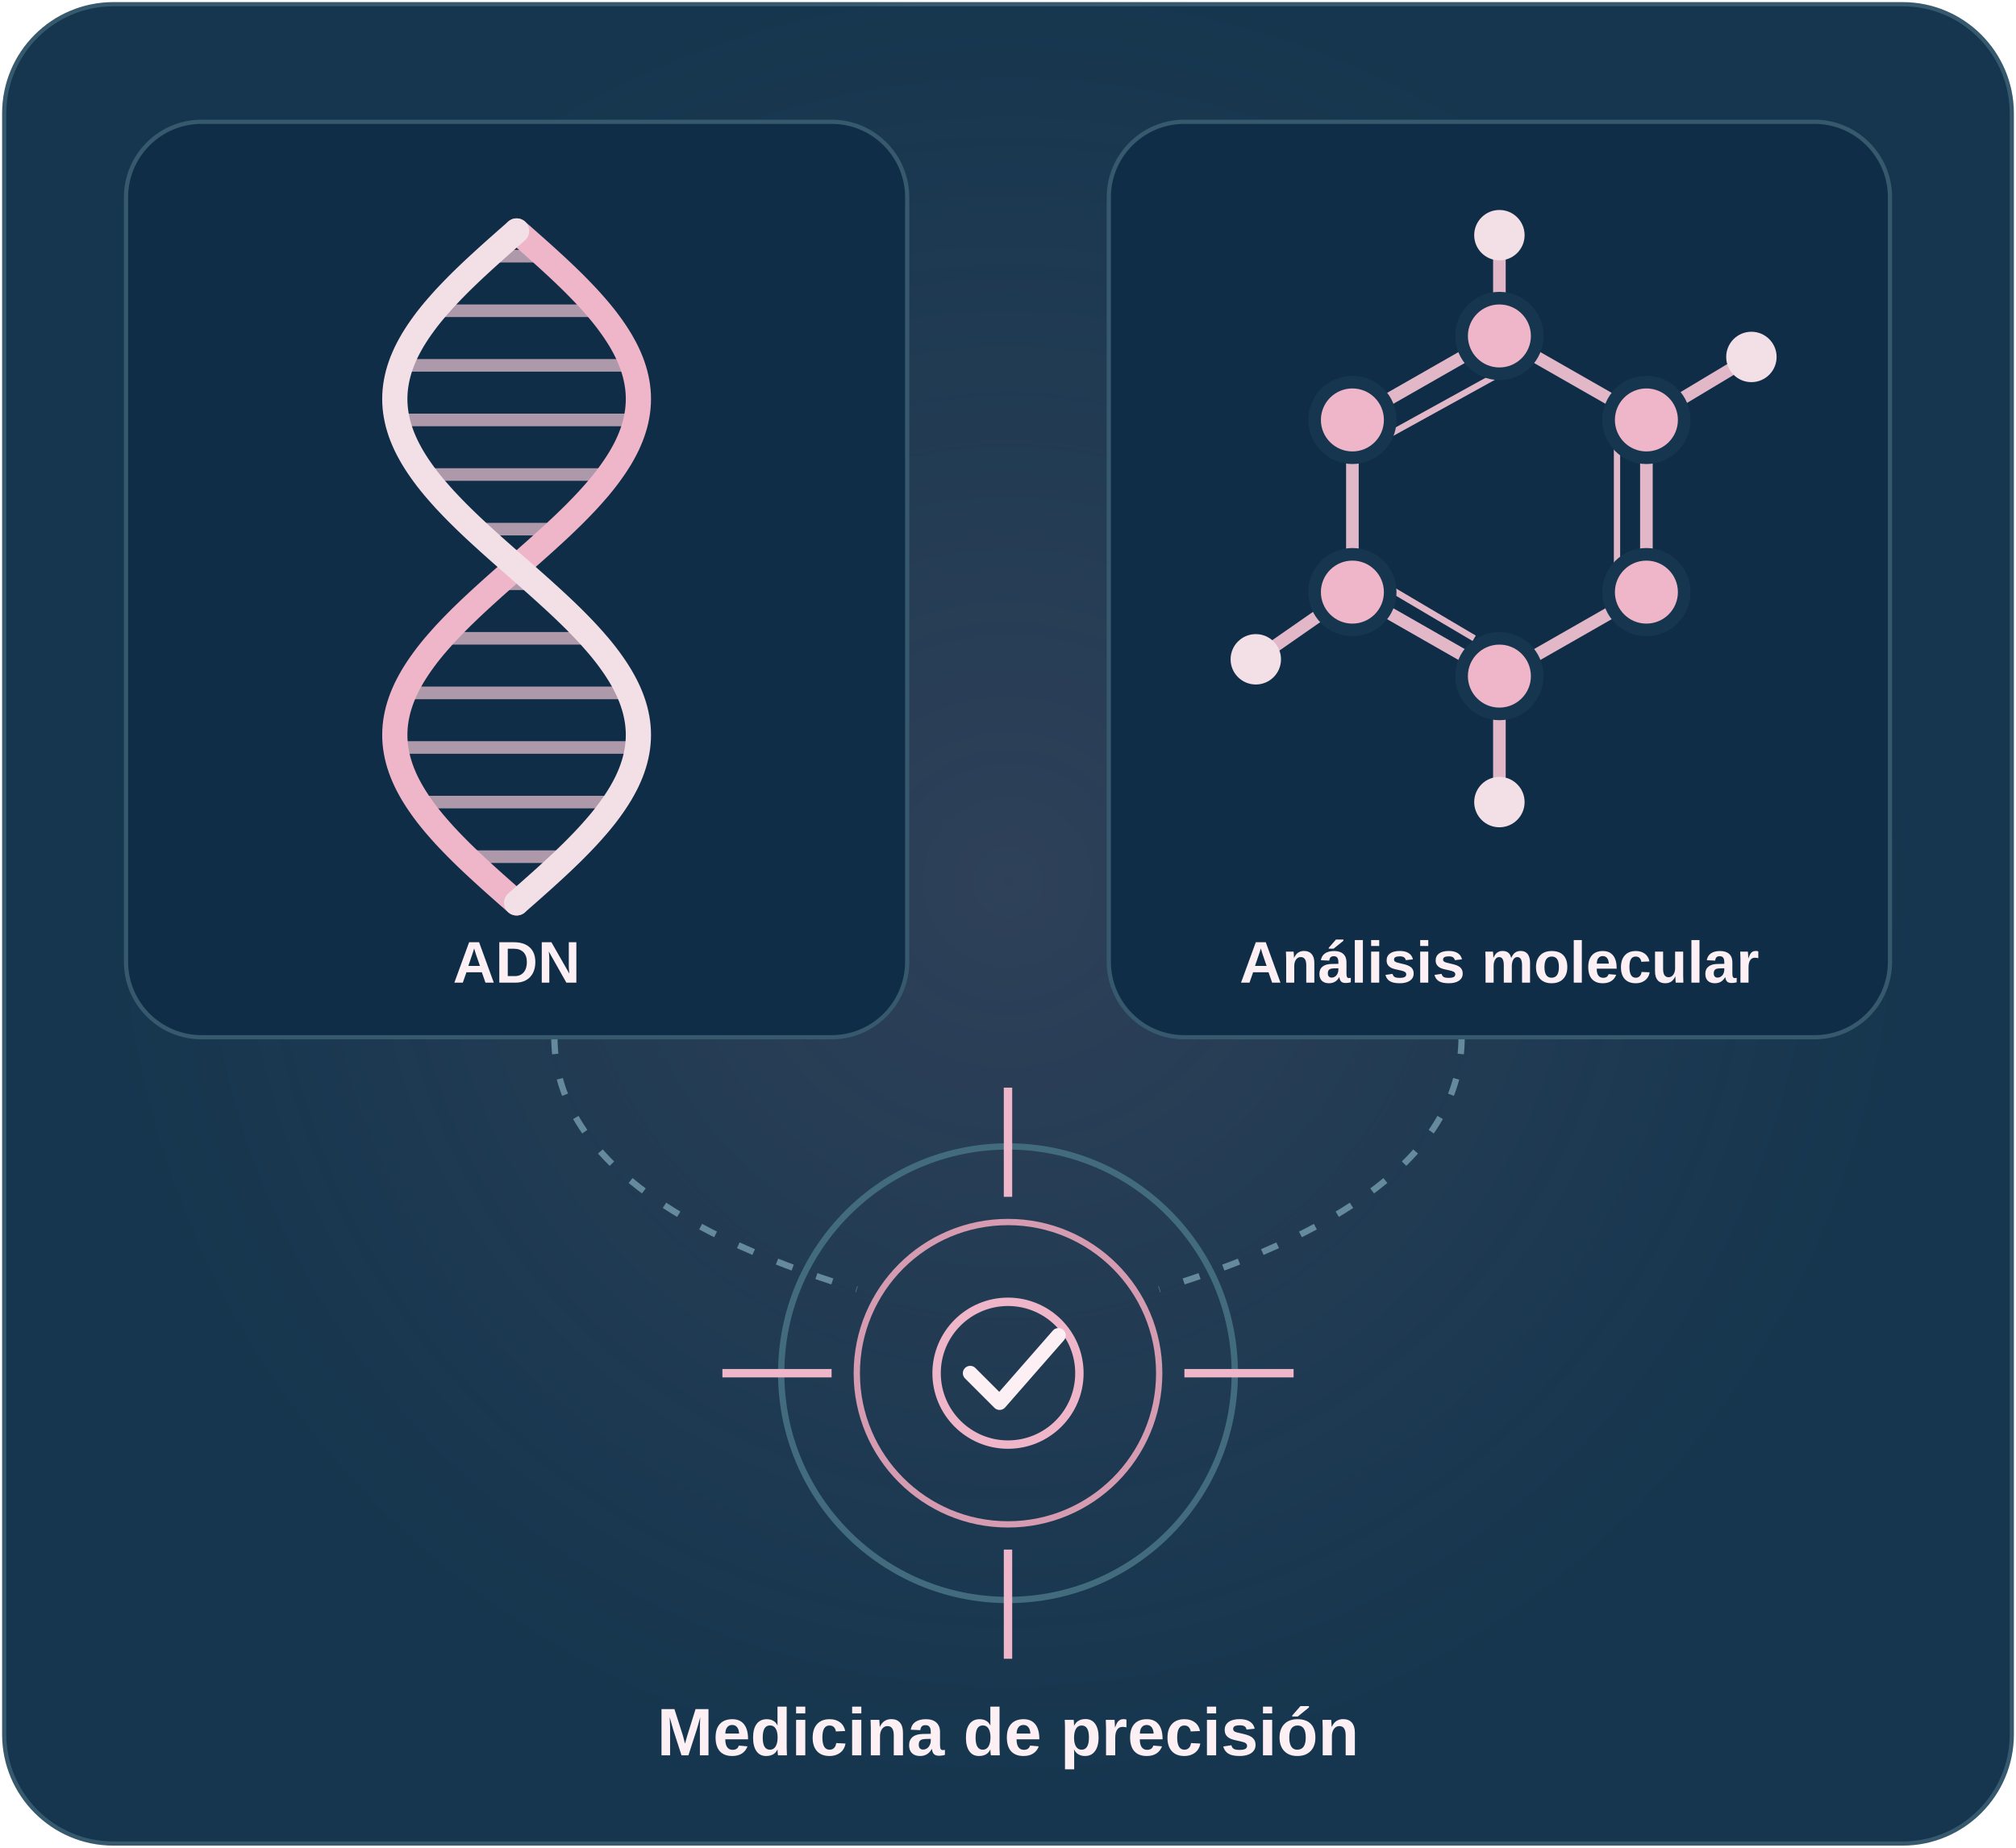
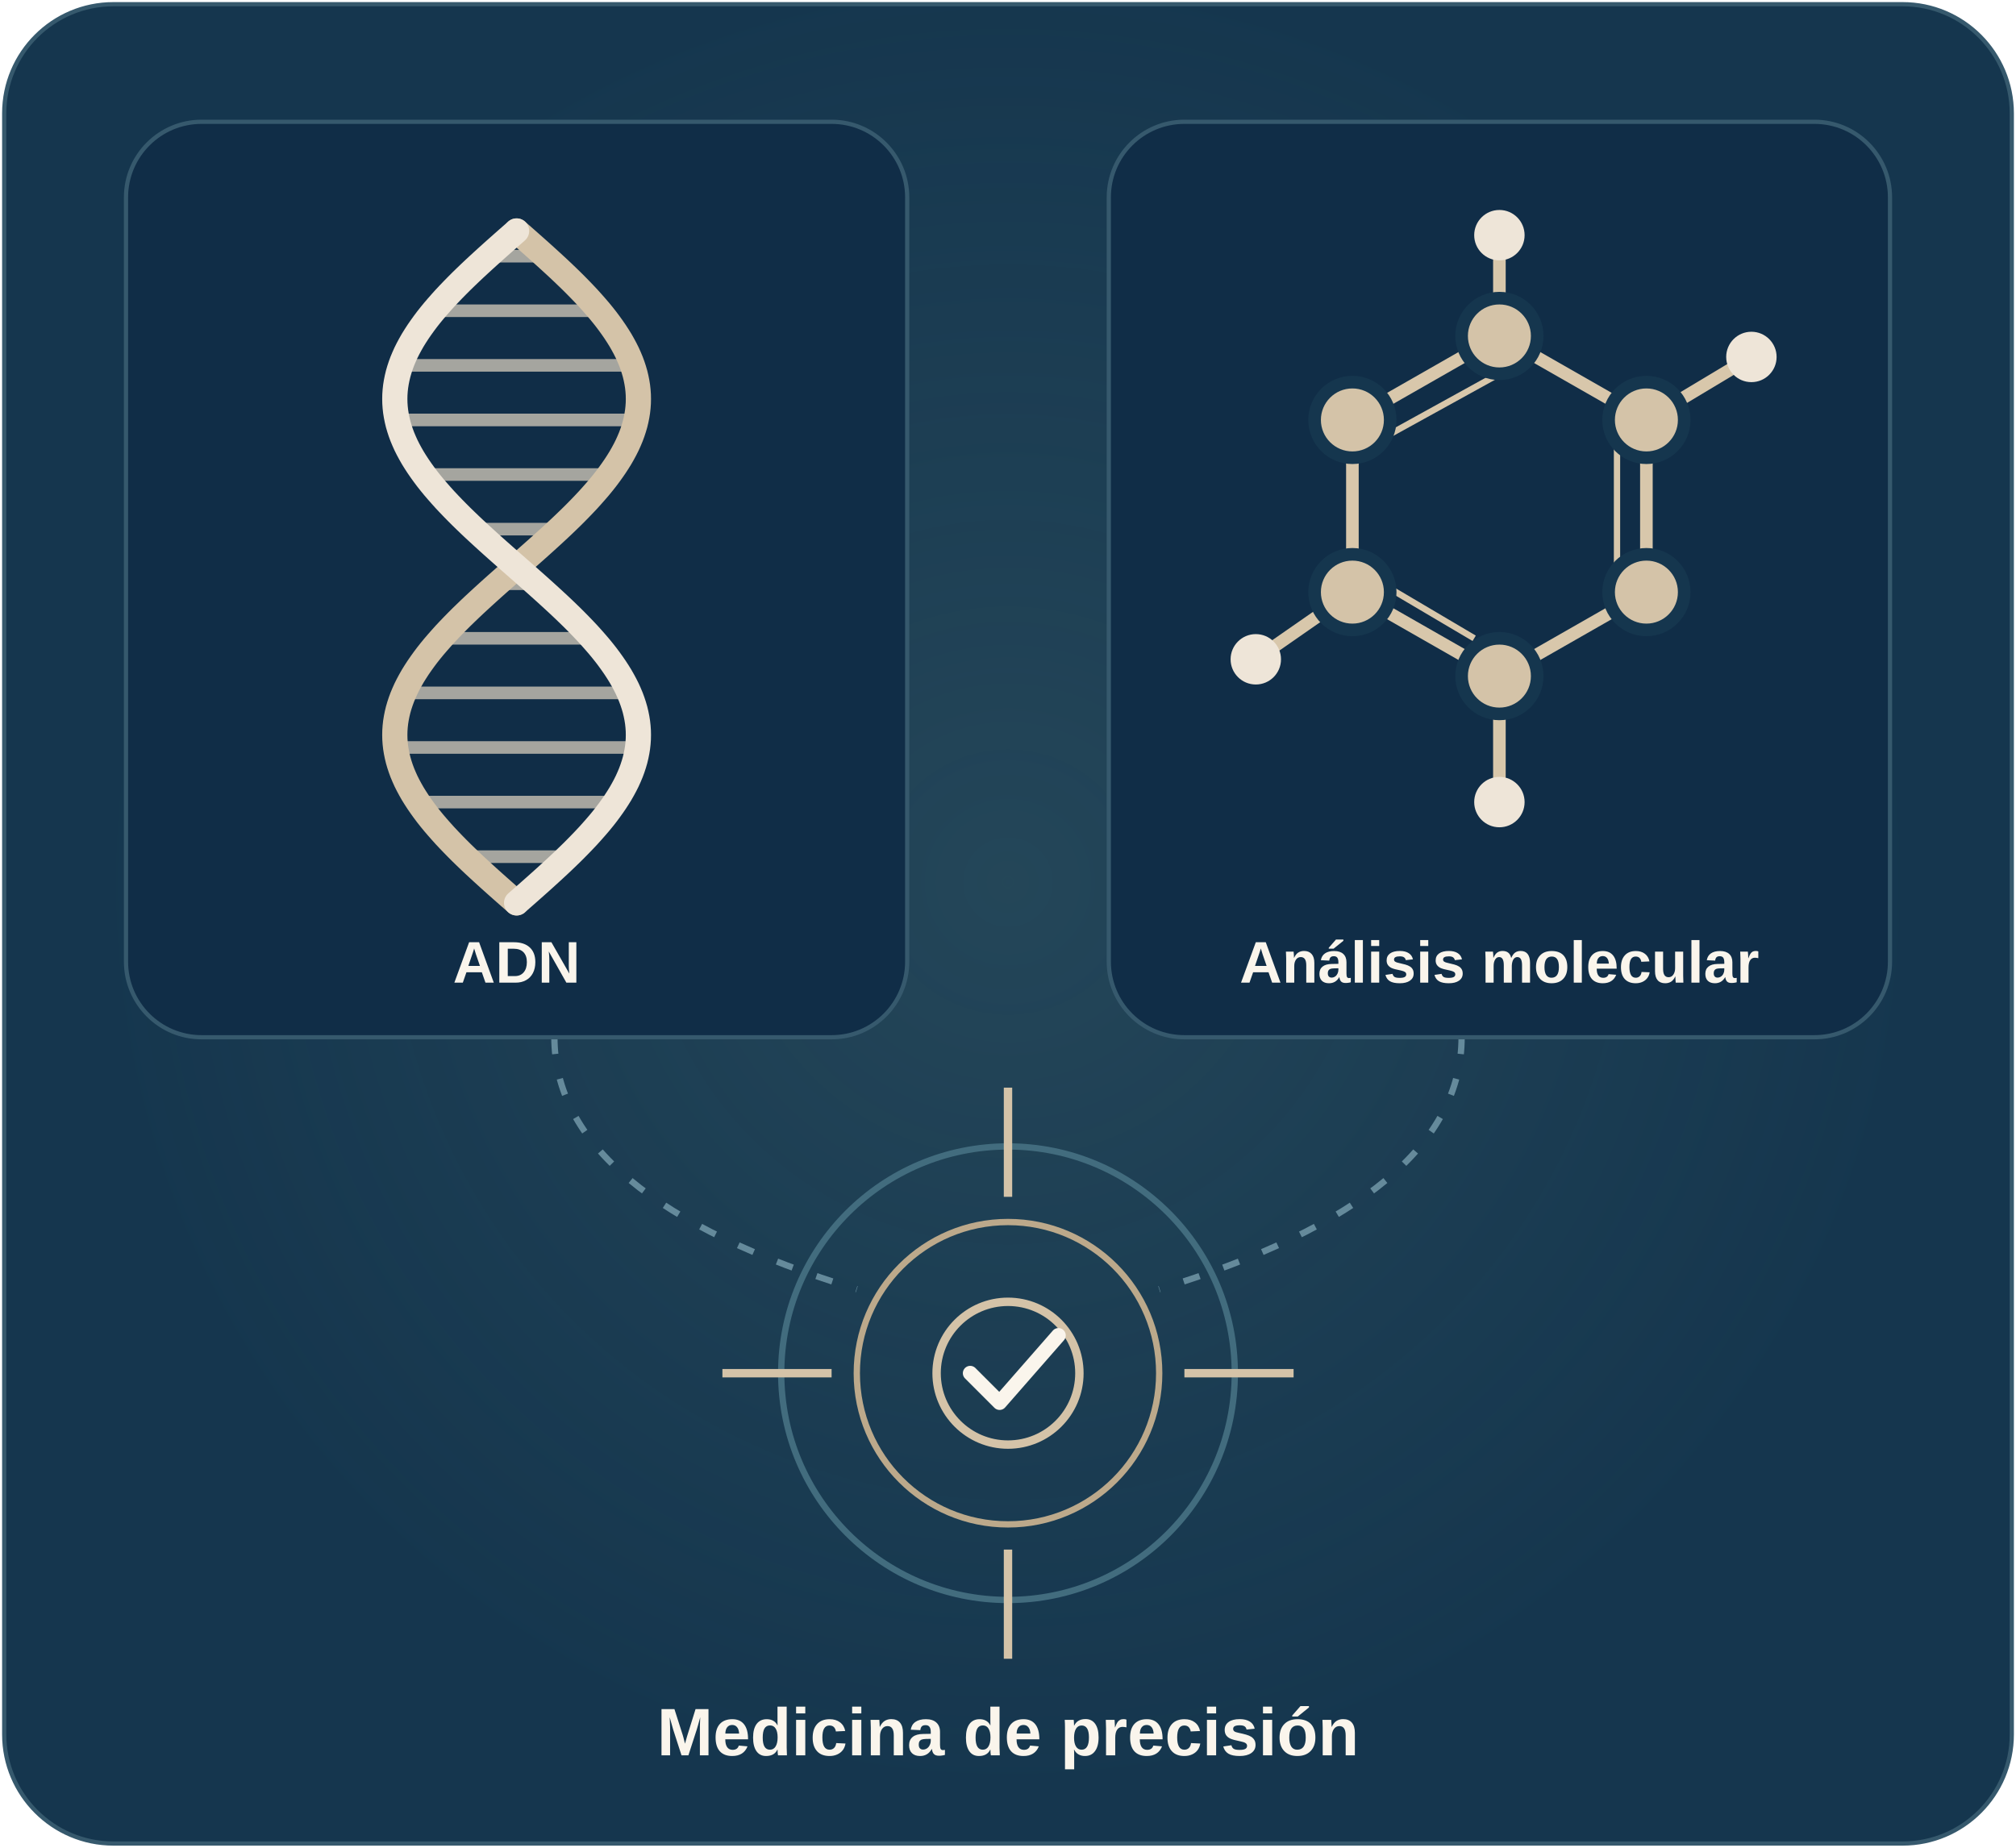
<svg xmlns="http://www.w3.org/2000/svg" viewBox="0 0 480 440" role="img" aria-labelledby="precision-title precision-desc">
  <defs>
    <radialGradient id="precision-glow">
-       <stop stop-color="#c98298" stop-opacity=".14" />
-       <stop offset="1" stop-color="#c98298" stop-opacity="0" />
+       <stop stop-color="#80a99a" stop-opacity=".14" />
+       <stop offset="1" stop-color="#80a99a" stop-opacity="0" />
    </radialGradient>
  </defs>
  <rect x="1" y="1" width="478" height="438" rx="26" fill="#15364e" stroke="#36596d" />
  <circle cx="240" cy="210" r="220" fill="url(#precision-glow)" />
  <g fill="none" stroke="#658a9b" stroke-width="1.5" stroke-dasharray="4 6">
    <path d="M132 247 Q132 285 204 307" />
    <path d="M348 247 Q348 285 276 307" />
  </g>
  <rect x="30" y="29" width="186" height="218" rx="18" fill="#102d47" stroke="#36596d" />
  <g transform="translate(15 0)" fill="none" stroke-linecap="round">
-     <path d="M114.77 61H101.23" stroke="#f0c7d4" stroke-width="3" opacity=".7" />
-     <path d="M127.69 74H88.31" stroke="#f0c7d4" stroke-width="3" opacity=".7" />
-     <path d="M135.58 87H80.42" stroke="#f0c7d4" stroke-width="3" opacity=".7" />
-     <path d="M136.44 100H79.56" stroke="#f0c7d4" stroke-width="3" opacity=".7" />
-     <path d="M130.05 113H85.95" stroke="#f0c7d4" stroke-width="3" opacity=".7" />
-     <path d="M118.04 126H97.96" stroke="#f0c7d4" stroke-width="3" opacity=".7" />
-     <path d="M103.46 139H112.54" stroke="#f0c7d4" stroke-width="3" opacity=".7" />
-     <path d="M90.05 152H125.95" stroke="#f0c7d4" stroke-width="3" opacity=".7" />
-     <path d="M81.21 165H134.79" stroke="#f0c7d4" stroke-width="3" opacity=".7" />
-     <path d="M79.20 178H136.80" stroke="#f0c7d4" stroke-width="3" opacity=".7" />
-     <path d="M84.54 191H131.46" stroke="#f0c7d4" stroke-width="3" opacity=".7" />
-     <path d="M95.86 204H120.14" stroke="#f0c7d4" stroke-width="3" opacity=".7" />
-     <path d="M108.00 55 L109.14 56 L110.28 57 L111.41 58 L112.54 59 L113.66 60 L114.77 61 L115.87 62 L116.96 63 L118.04 64 L119.10 65 L120.14 66 L121.17 67 L122.17 68 L123.15 69 L124.11 70 L125.05 71 L125.95 72 L126.83 73 L127.69 74 L128.51 75 L129.30 76 L130.05 77 L130.77 78 L131.46 79 L132.11 80 L132.73 81 L133.30 82 L133.84 83 L134.34 84 L134.79 85 L135.21 86 L135.58 87 L135.91 88 L136.20 89 L136.44 90 L136.64 91 L136.80 92 L136.91 93 L136.98 94 L137.00 95 L136.98 96 L136.91 97 L136.80 98 L136.64 99 L136.44 100 L136.20 101 L135.91 102 L135.58 103 L135.21 104 L134.79 105 L134.34 106 L133.84 107 L133.30 108 L132.73 109 L132.11 110 L131.46 111 L130.77 112 L130.05 113 L129.30 114 L128.51 115 L127.69 116 L126.83 117 L125.95 118 L125.05 119 L124.11 120 L123.15 121 L122.17 122 L121.17 123 L120.14 124 L119.10 125 L118.04 126 L116.96 127 L115.87 128 L114.77 129 L113.66 130 L112.54 131 L111.41 132 L110.28 133 L109.14 134 L108.00 135 L106.86 136 L105.72 137 L104.59 138 L103.46 139 L102.34 140 L101.23 141 L100.13 142 L99.04 143 L97.96 144 L96.90 145 L95.86 146 L94.83 147 L93.83 148 L92.85 149 L91.89 150 L90.95 151 L90.05 152 L89.17 153 L88.31 154 L87.49 155 L86.70 156 L85.95 157 L85.23 158 L84.54 159 L83.89 160 L83.27 161 L82.70 162 L82.16 163 L81.66 164 L81.21 165 L80.79 166 L80.42 167 L80.09 168 L79.80 169 L79.56 170 L79.36 171 L79.20 172 L79.09 173 L79.02 174 L79.00 175 L79.02 176 L79.09 177 L79.20 178 L79.36 179 L79.56 180 L79.80 181 L80.09 182 L80.42 183 L80.79 184 L81.21 185 L81.66 186 L82.16 187 L82.70 188 L83.27 189 L83.89 190 L84.54 191 L85.23 192 L85.95 193 L86.70 194 L87.49 195 L88.31 196 L89.17 197 L90.05 198 L90.95 199 L91.89 200 L92.85 201 L93.83 202 L94.83 203 L95.86 204 L96.90 205 L97.96 206 L99.04 207 L100.13 208 L101.23 209 L102.34 210 L103.46 211 L104.59 212 L105.72 213 L106.86 214 L108.00 215 " stroke="#efb5c8" stroke-width="6" />
-     <path d="M108.00 55 L106.86 56 L105.72 57 L104.59 58 L103.46 59 L102.34 60 L101.23 61 L100.13 62 L99.04 63 L97.96 64 L96.90 65 L95.86 66 L94.83 67 L93.83 68 L92.85 69 L91.89 70 L90.95 71 L90.05 72 L89.17 73 L88.31 74 L87.49 75 L86.70 76 L85.95 77 L85.23 78 L84.54 79 L83.89 80 L83.27 81 L82.70 82 L82.16 83 L81.66 84 L81.21 85 L80.79 86 L80.42 87 L80.09 88 L79.80 89 L79.56 90 L79.36 91 L79.20 92 L79.09 93 L79.02 94 L79.00 95 L79.02 96 L79.09 97 L79.20 98 L79.36 99 L79.56 100 L79.80 101 L80.09 102 L80.42 103 L80.79 104 L81.21 105 L81.66 106 L82.16 107 L82.70 108 L83.27 109 L83.89 110 L84.54 111 L85.23 112 L85.95 113 L86.70 114 L87.49 115 L88.31 116 L89.17 117 L90.05 118 L90.95 119 L91.89 120 L92.85 121 L93.83 122 L94.83 123 L95.86 124 L96.90 125 L97.96 126 L99.04 127 L100.13 128 L101.23 129 L102.34 130 L103.46 131 L104.59 132 L105.72 133 L106.86 134 L108.00 135 L109.14 136 L110.28 137 L111.41 138 L112.54 139 L113.66 140 L114.77 141 L115.87 142 L116.96 143 L118.04 144 L119.10 145 L120.14 146 L121.17 147 L122.17 148 L123.15 149 L124.11 150 L125.05 151 L125.95 152 L126.83 153 L127.69 154 L128.51 155 L129.30 156 L130.05 157 L130.77 158 L131.46 159 L132.11 160 L132.73 161 L133.30 162 L133.84 163 L134.34 164 L134.79 165 L135.21 166 L135.58 167 L135.91 168 L136.20 169 L136.44 170 L136.64 171 L136.80 172 L136.91 173 L136.98 174 L137.00 175 L136.98 176 L136.91 177 L136.80 178 L136.64 179 L136.44 180 L136.20 181 L135.91 182 L135.58 183 L135.21 184 L134.79 185 L134.34 186 L133.84 187 L133.30 188 L132.73 189 L132.11 190 L131.46 191 L130.77 192 L130.05 193 L129.30 194 L128.51 195 L127.69 196 L126.83 197 L125.95 198 L125.05 199 L124.11 200 L123.15 201 L122.17 202 L121.17 203 L120.14 204 L119.10 205 L118.04 206 L116.96 207 L115.87 208 L114.77 209 L113.66 210 L112.54 211 L111.41 212 L110.28 213 L109.14 214 L108.00 215 " stroke="#f3dfe6" stroke-width="6" />
+     <path d="M114.77 61H101.23" stroke="#e4d8c5" stroke-width="3" opacity=".7" />
+     <path d="M127.69 74H88.31" stroke="#e4d8c5" stroke-width="3" opacity=".7" />
+     <path d="M135.58 87H80.42" stroke="#e4d8c5" stroke-width="3" opacity=".7" />
+     <path d="M136.44 100H79.56" stroke="#e4d8c5" stroke-width="3" opacity=".7" />
+     <path d="M130.05 113H85.95" stroke="#e4d8c5" stroke-width="3" opacity=".7" />
+     <path d="M118.04 126H97.96" stroke="#e4d8c5" stroke-width="3" opacity=".7" />
+     <path d="M103.46 139H112.54" stroke="#e4d8c5" stroke-width="3" opacity=".7" />
+     <path d="M90.05 152H125.95" stroke="#e4d8c5" stroke-width="3" opacity=".7" />
+     <path d="M81.21 165H134.79" stroke="#e4d8c5" stroke-width="3" opacity=".7" />
+     <path d="M79.20 178H136.80" stroke="#e4d8c5" stroke-width="3" opacity=".7" />
+     <path d="M84.54 191H131.46" stroke="#e4d8c5" stroke-width="3" opacity=".7" />
+     <path d="M95.86 204H120.14" stroke="#e4d8c5" stroke-width="3" opacity=".7" />
+     <path d="M108.00 55 L109.14 56 L110.28 57 L111.41 58 L112.54 59 L113.66 60 L114.77 61 L115.87 62 L116.96 63 L118.04 64 L119.10 65 L120.14 66 L121.17 67 L122.17 68 L123.15 69 L124.11 70 L125.05 71 L125.95 72 L126.83 73 L127.69 74 L128.51 75 L129.30 76 L130.05 77 L130.77 78 L131.46 79 L132.11 80 L132.73 81 L133.30 82 L133.84 83 L134.34 84 L134.79 85 L135.21 86 L135.58 87 L135.91 88 L136.20 89 L136.44 90 L136.64 91 L136.80 92 L136.91 93 L136.98 94 L137.00 95 L136.98 96 L136.91 97 L136.80 98 L136.64 99 L136.44 100 L136.20 101 L135.91 102 L135.58 103 L135.21 104 L134.79 105 L134.34 106 L133.84 107 L133.30 108 L132.73 109 L132.11 110 L131.46 111 L130.77 112 L130.05 113 L129.30 114 L128.51 115 L127.69 116 L126.83 117 L125.95 118 L125.05 119 L124.11 120 L123.15 121 L122.17 122 L121.17 123 L120.14 124 L119.10 125 L118.04 126 L116.96 127 L115.87 128 L114.77 129 L113.66 130 L112.54 131 L111.41 132 L110.28 133 L109.14 134 L108.00 135 L106.86 136 L105.72 137 L104.59 138 L103.46 139 L102.34 140 L101.23 141 L100.13 142 L99.04 143 L97.96 144 L96.90 145 L95.86 146 L94.83 147 L93.83 148 L92.85 149 L91.89 150 L90.95 151 L90.05 152 L89.17 153 L88.31 154 L87.49 155 L86.70 156 L85.95 157 L85.23 158 L84.54 159 L83.89 160 L83.27 161 L82.70 162 L82.16 163 L81.66 164 L81.21 165 L80.79 166 L80.42 167 L80.09 168 L79.80 169 L79.56 170 L79.36 171 L79.20 172 L79.09 173 L79.02 174 L79.00 175 L79.02 176 L79.09 177 L79.20 178 L79.36 179 L79.56 180 L79.80 181 L80.09 182 L80.42 183 L80.79 184 L81.21 185 L81.66 186 L82.16 187 L82.70 188 L83.27 189 L83.89 190 L84.54 191 L85.23 192 L85.95 193 L86.70 194 L87.49 195 L88.31 196 L89.17 197 L90.05 198 L90.95 199 L91.89 200 L92.85 201 L93.83 202 L94.83 203 L95.86 204 L96.90 205 L97.96 206 L99.04 207 L100.13 208 L101.23 209 L102.34 210 L103.46 211 L104.59 212 L105.72 213 L106.86 214 L108.00 215 " stroke="#d4c3a8" stroke-width="6" />
+     <path d="M108.00 55 L106.86 56 L105.72 57 L104.59 58 L103.46 59 L102.34 60 L101.23 61 L100.13 62 L99.04 63 L97.96 64 L96.90 65 L95.86 66 L94.83 67 L93.83 68 L92.85 69 L91.89 70 L90.95 71 L90.05 72 L89.17 73 L88.31 74 L87.49 75 L86.70 76 L85.95 77 L85.23 78 L84.54 79 L83.89 80 L83.27 81 L82.70 82 L82.16 83 L81.66 84 L81.21 85 L80.79 86 L80.42 87 L80.09 88 L79.80 89 L79.56 90 L79.36 91 L79.20 92 L79.09 93 L79.02 94 L79.00 95 L79.02 96 L79.09 97 L79.20 98 L79.36 99 L79.56 100 L79.80 101 L80.09 102 L80.42 103 L80.79 104 L81.21 105 L81.66 106 L82.16 107 L82.70 108 L83.27 109 L83.89 110 L84.54 111 L85.23 112 L85.95 113 L86.70 114 L87.49 115 L88.31 116 L89.17 117 L90.05 118 L90.95 119 L91.89 120 L92.85 121 L93.83 122 L94.83 123 L95.86 124 L96.90 125 L97.96 126 L99.04 127 L100.13 128 L101.23 129 L102.34 130 L103.46 131 L104.59 132 L105.72 133 L106.86 134 L108.00 135 L109.14 136 L110.28 137 L111.41 138 L112.54 139 L113.66 140 L114.77 141 L115.87 142 L116.96 143 L118.04 144 L119.10 145 L120.14 146 L121.17 147 L122.17 148 L123.15 149 L124.11 150 L125.05 151 L125.95 152 L126.83 153 L127.69 154 L128.51 155 L129.30 156 L130.05 157 L130.77 158 L131.46 159 L132.11 160 L132.73 161 L133.30 162 L133.84 163 L134.34 164 L134.79 165 L135.21 166 L135.58 167 L135.91 168 L136.20 169 L136.44 170 L136.64 171 L136.80 172 L136.91 173 L136.98 174 L137.00 175 L136.98 176 L136.91 177 L136.80 178 L136.64 179 L136.44 180 L136.20 181 L135.91 182 L135.58 183 L135.21 184 L134.79 185 L134.34 186 L133.84 187 L133.30 188 L132.73 189 L132.11 190 L131.46 191 L130.77 192 L130.05 193 L129.30 194 L128.51 195 L127.69 196 L126.83 197 L125.95 198 L125.05 199 L124.11 200 L123.15 201 L122.17 202 L121.17 203 L120.14 204 L119.10 205 L118.04 206 L116.96 207 L115.87 208 L114.77 209 L113.66 210 L112.54 211 L111.41 212 L110.28 213 L109.14 214 L108.00 215 " stroke="#eee5d8" stroke-width="6" />
  </g>
-   <text x="123" y="234" text-anchor="middle" fill="#fcf0f5" font-family="Arial,sans-serif" font-size="14" font-weight="600">ADN</text>
+   <text x="123" y="234" text-anchor="middle" fill="#faf5ec" font-family="Arial,sans-serif" font-size="14" font-weight="600">ADN</text>
  <rect x="264" y="29" width="186" height="218" rx="18" fill="#102d47" stroke="#36596d" />
-   <g stroke="#e2b8c8" stroke-width="3" fill="none">
+   <g stroke="#d8c7ab" stroke-width="3" fill="none">
    <path d="M322 100L357 80L392 100V141L357 161L322 141Z" />
    <path d="M328 105L357 89M385 105V136M351 152L329 139" stroke-width="1.5" />
    <path d="M392 100L417 85M322 141L299 157M357 161V191M357 80V56" />
  </g>
-   <g fill="#efb5c8" stroke="#15364e" stroke-width="3">
+   <g fill="#d4c3a8" stroke="#15364e" stroke-width="3">
    <circle cx="322" cy="100" r="9" />
    <circle cx="357" cy="80" r="9" />
    <circle cx="392" cy="100" r="9" />
    <circle cx="392" cy="141" r="9" />
    <circle cx="357" cy="161" r="9" />
    <circle cx="322" cy="141" r="9" />
  </g>
-   <g fill="#f3dfe6">
+   <g fill="#eee5d8">
    <circle cx="417" cy="85" r="6" />
    <circle cx="299" cy="157" r="6" />
    <circle cx="357" cy="191" r="6" />
    <circle cx="357" cy="56" r="6" />
  </g>
-   <text x="357" y="234" text-anchor="middle" fill="#fcf0f5" font-family="Arial,sans-serif" font-size="14" font-weight="600">Análisis molecular</text>
+   <text x="357" y="234" text-anchor="middle" fill="#faf5ec" font-family="Arial,sans-serif" font-size="14" font-weight="600">Análisis molecular</text>
  <g transform="translate(240 327)" fill="none">
    <circle r="54" stroke="#426c7e" stroke-width="1.5" />
-     <circle r="36" stroke="#d59bb0" stroke-width="1.5" />
-     <circle r="17" stroke="#efb5c8" stroke-width="2" />
-     <path d="M-68 0H-42M42 0H68M0-68V-42M0 42V68" stroke="#efb5c8" stroke-width="2" />
-     <path d="M-9 0L-2 7L12-9" stroke="#fcf0f5" stroke-width="3.5" stroke-linecap="round" stroke-linejoin="round" />
+     <circle r="36" stroke="#bca98b" stroke-width="1.5" />
+     <circle r="17" stroke="#d4c3a8" stroke-width="2" />
+     <path d="M-68 0H-42M42 0H68M0-68V-42M0 42V68" stroke="#d4c3a8" stroke-width="2" />
+     <path d="M-9 0L-2 7L12-9" stroke="#faf5ec" stroke-width="3.5" stroke-linecap="round" stroke-linejoin="round" />
  </g>
-   <text x="240" y="418" text-anchor="middle" fill="#fcf0f5" font-family="Arial,sans-serif" font-size="16" font-weight="600">Medicina de precisión</text>
+   <text x="240" y="418" text-anchor="middle" fill="#faf5ec" font-family="Arial,sans-serif" font-size="16" font-weight="600">Medicina de precisión</text>
</svg>
